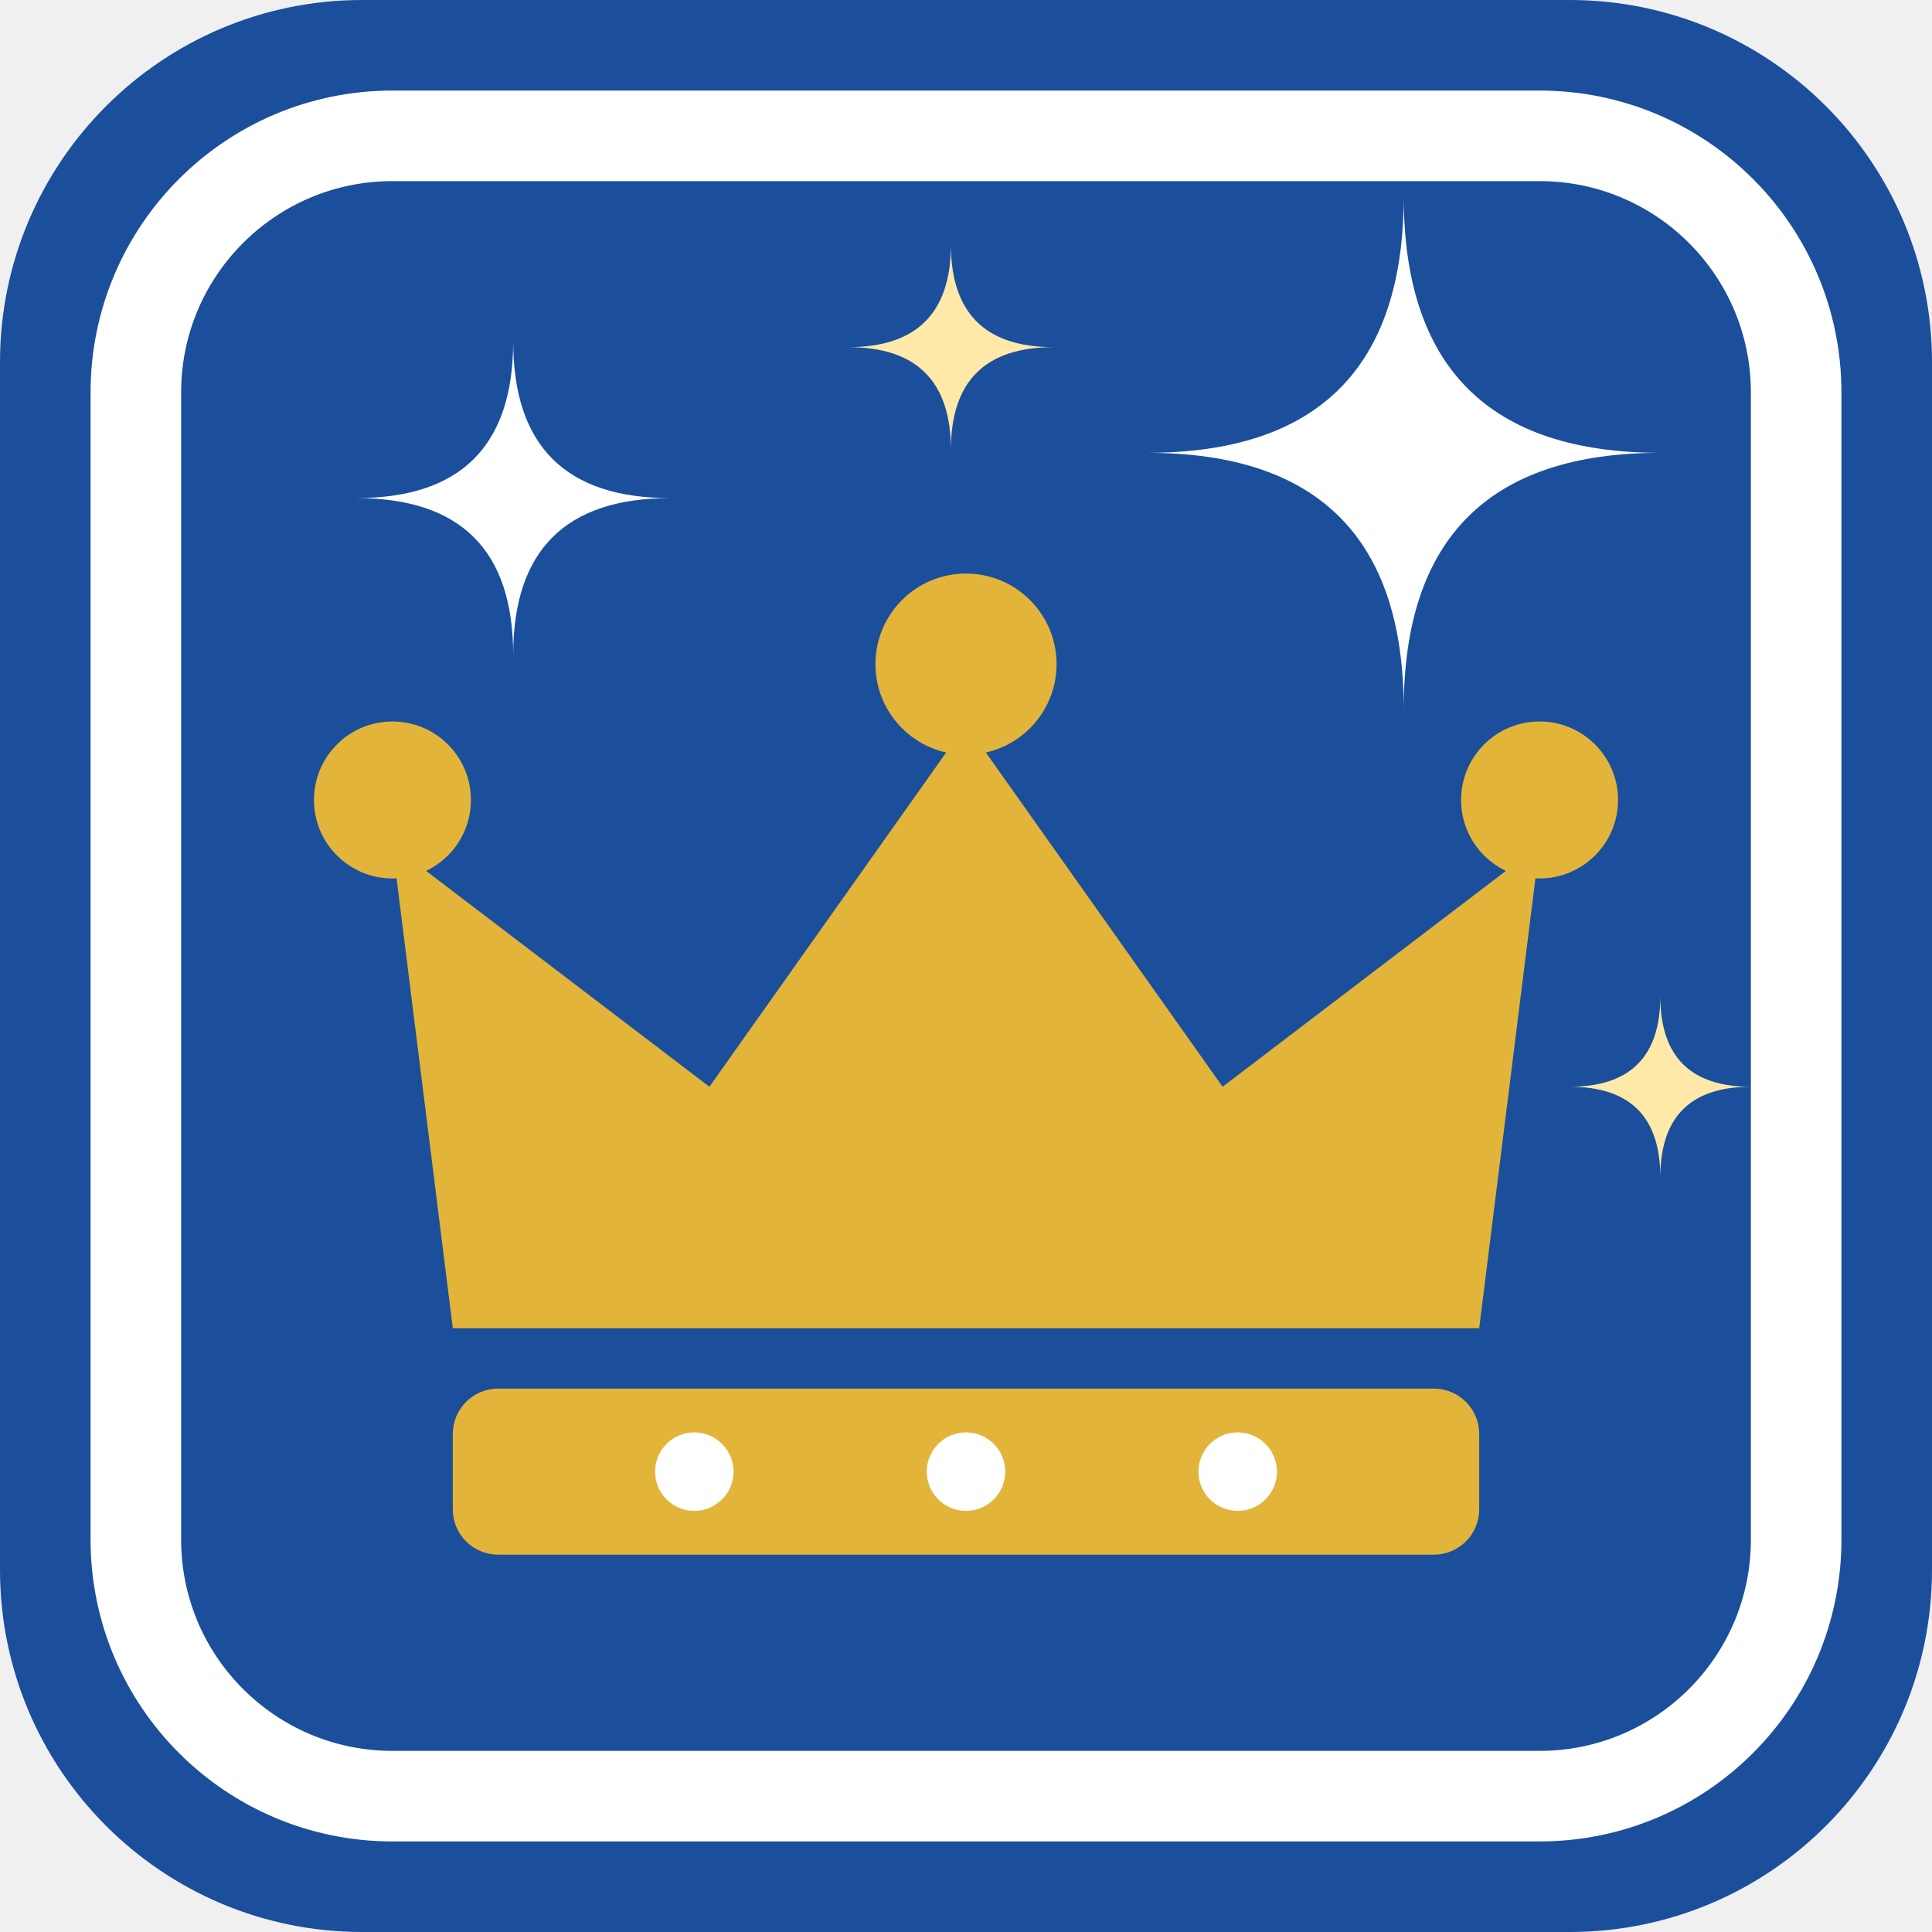
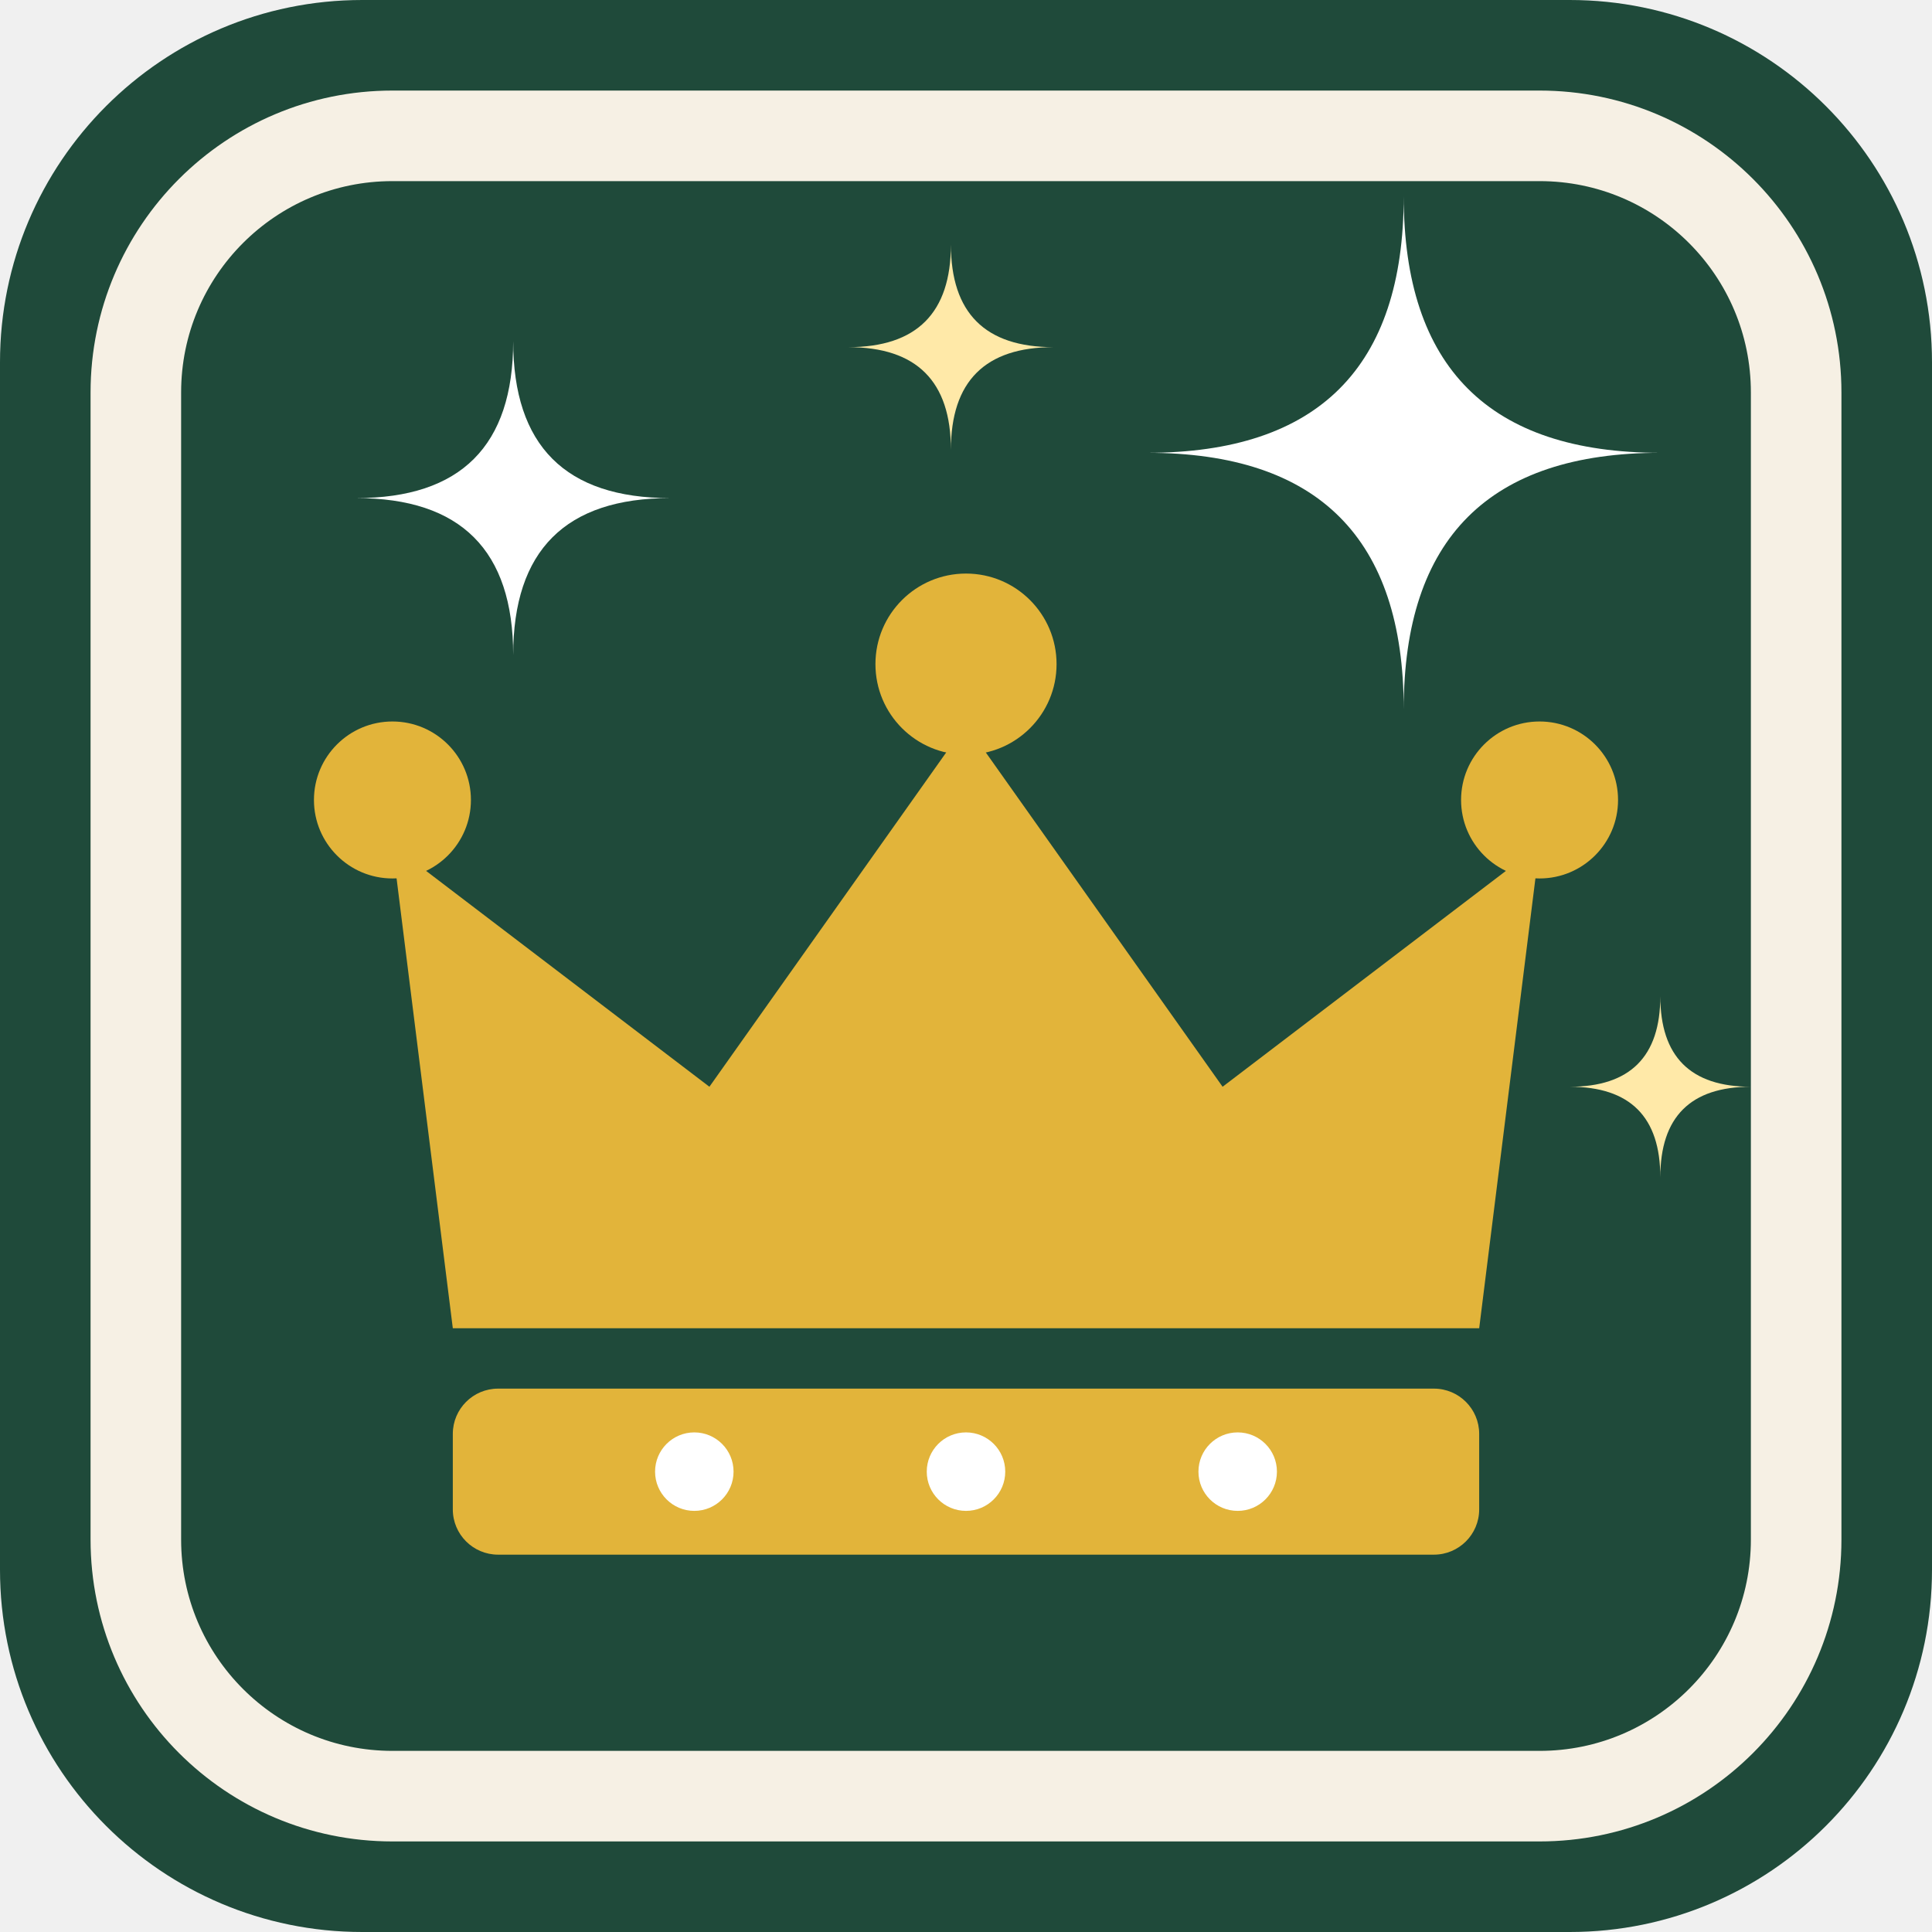
<svg xmlns="http://www.w3.org/2000/svg" viewBox="0 0 64 64">
-   <rect width="64" height="64" rx="12" fill="#1b4f9c" />
-   <rect x="4.5" y="4.5" width="55" height="55" rx="8.5" fill="none" stroke="#fff" stroke-width="3" />
+   <rect width="64" height="64" rx="12" fill="#1f4a3a" />
+   <rect x="4.5" y="4.5" width="55" height="55" rx="8.5" fill="none" stroke="#f6f0e4" stroke-width="3" />
  <g fill="#e2b43a">
    <path d="M15 44 L13 28 L23.5 36 L32 24 L40.5 36 L51 28 L49 44 Z" />
    <rect x="15" y="46" width="34" height="5.5" rx="1.5" />
    <circle cx="13" cy="26.5" r="2.6" />
    <circle cx="32" cy="22" r="3" />
    <circle cx="51" cy="26.5" r="2.6" />
  </g>
  <g fill="#fff">
    <circle cx="23" cy="48.75" r="1.3" />
    <circle cx="32" cy="48.75" r="1.3" />
    <circle cx="41" cy="48.75" r="1.3" />
  </g>
  <path fill="#fff" d="M46.5 6.5 Q46.5 15 55.0 15 Q46.5 15 46.5 23.5 Q46.5 15 38.0 15 Q46.5 15 46.5 6.5Z" />
  <path fill="#fff" d="M17 11.3 Q17 16.5 22.2 16.5 Q17 16.5 17 21.7 Q17 16.5 11.8 16.5 Q17 16.5 17 11.3Z" />
  <path fill="#ffe9a8" d="M31.5 8.1 Q31.5 11.5 34.9 11.5 Q31.5 11.5 31.5 14.9 Q31.5 11.5 28.1 11.5 Q31.5 11.5 31.5 8.1Z" />
  <path fill="#ffe9a8" d="M55 33 Q55 36 58 36 Q55 36 55 39 Q55 36 52 36 Q55 36 55 33Z" />
</svg>
